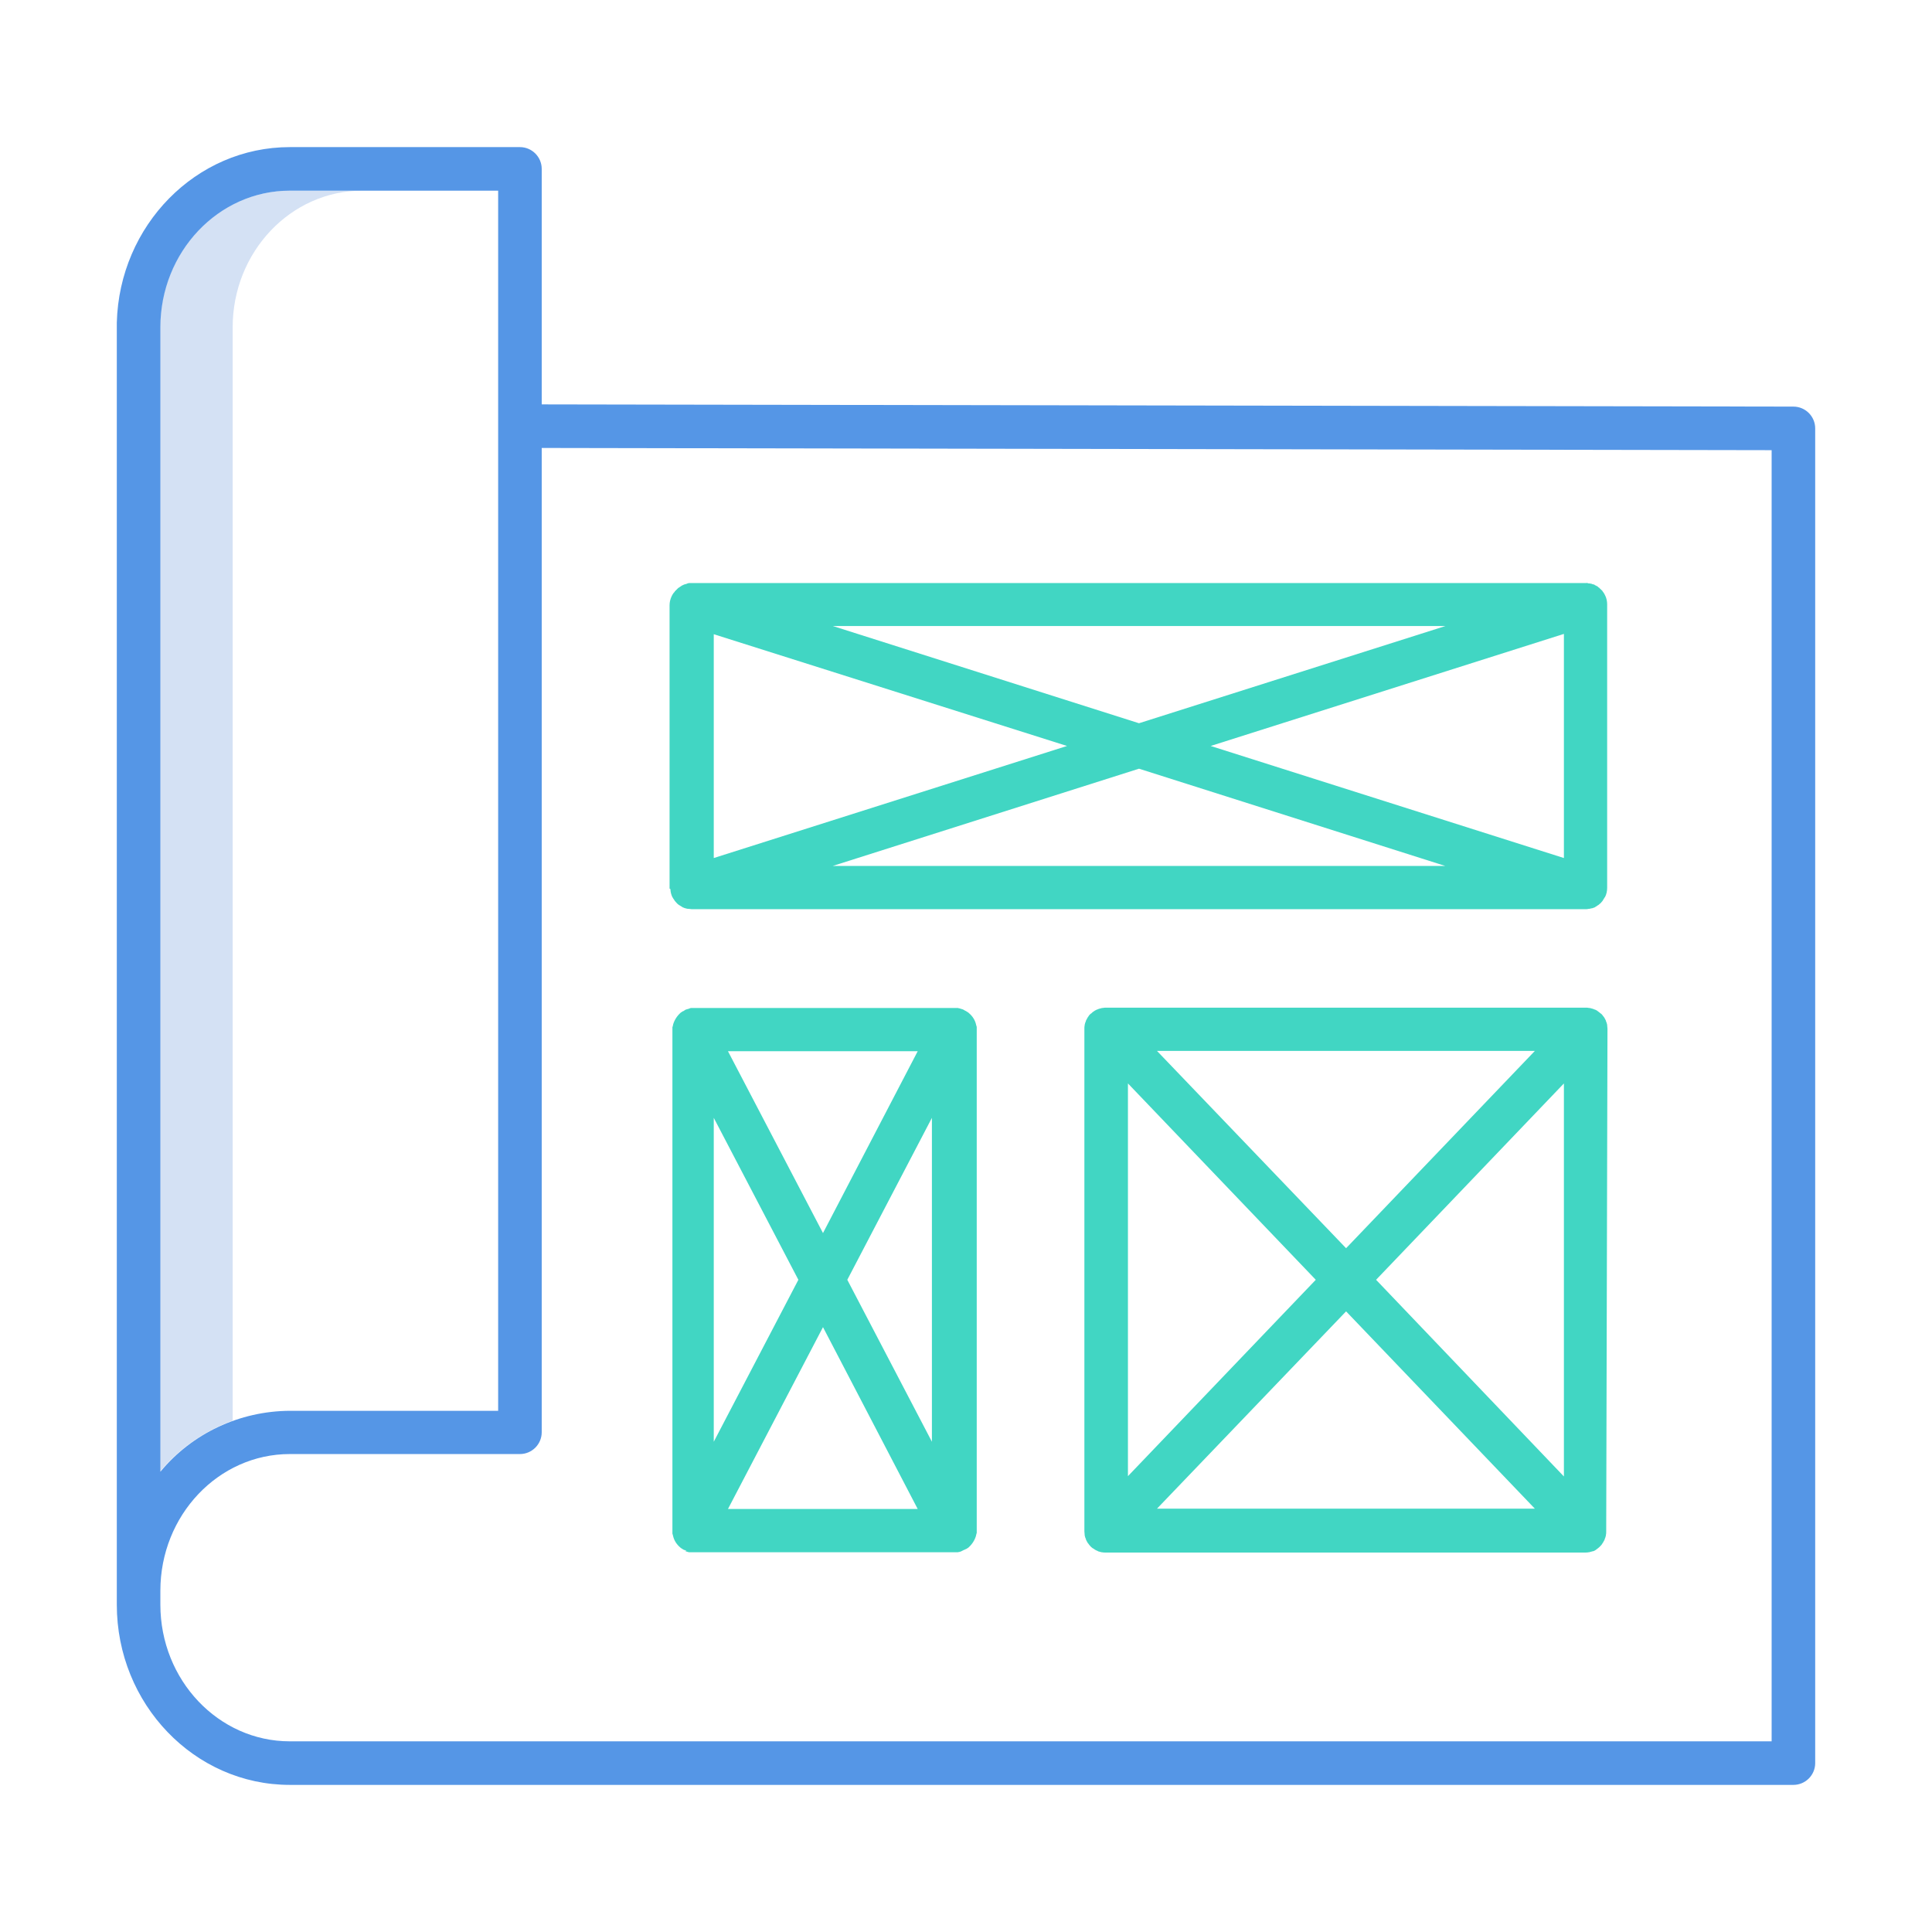
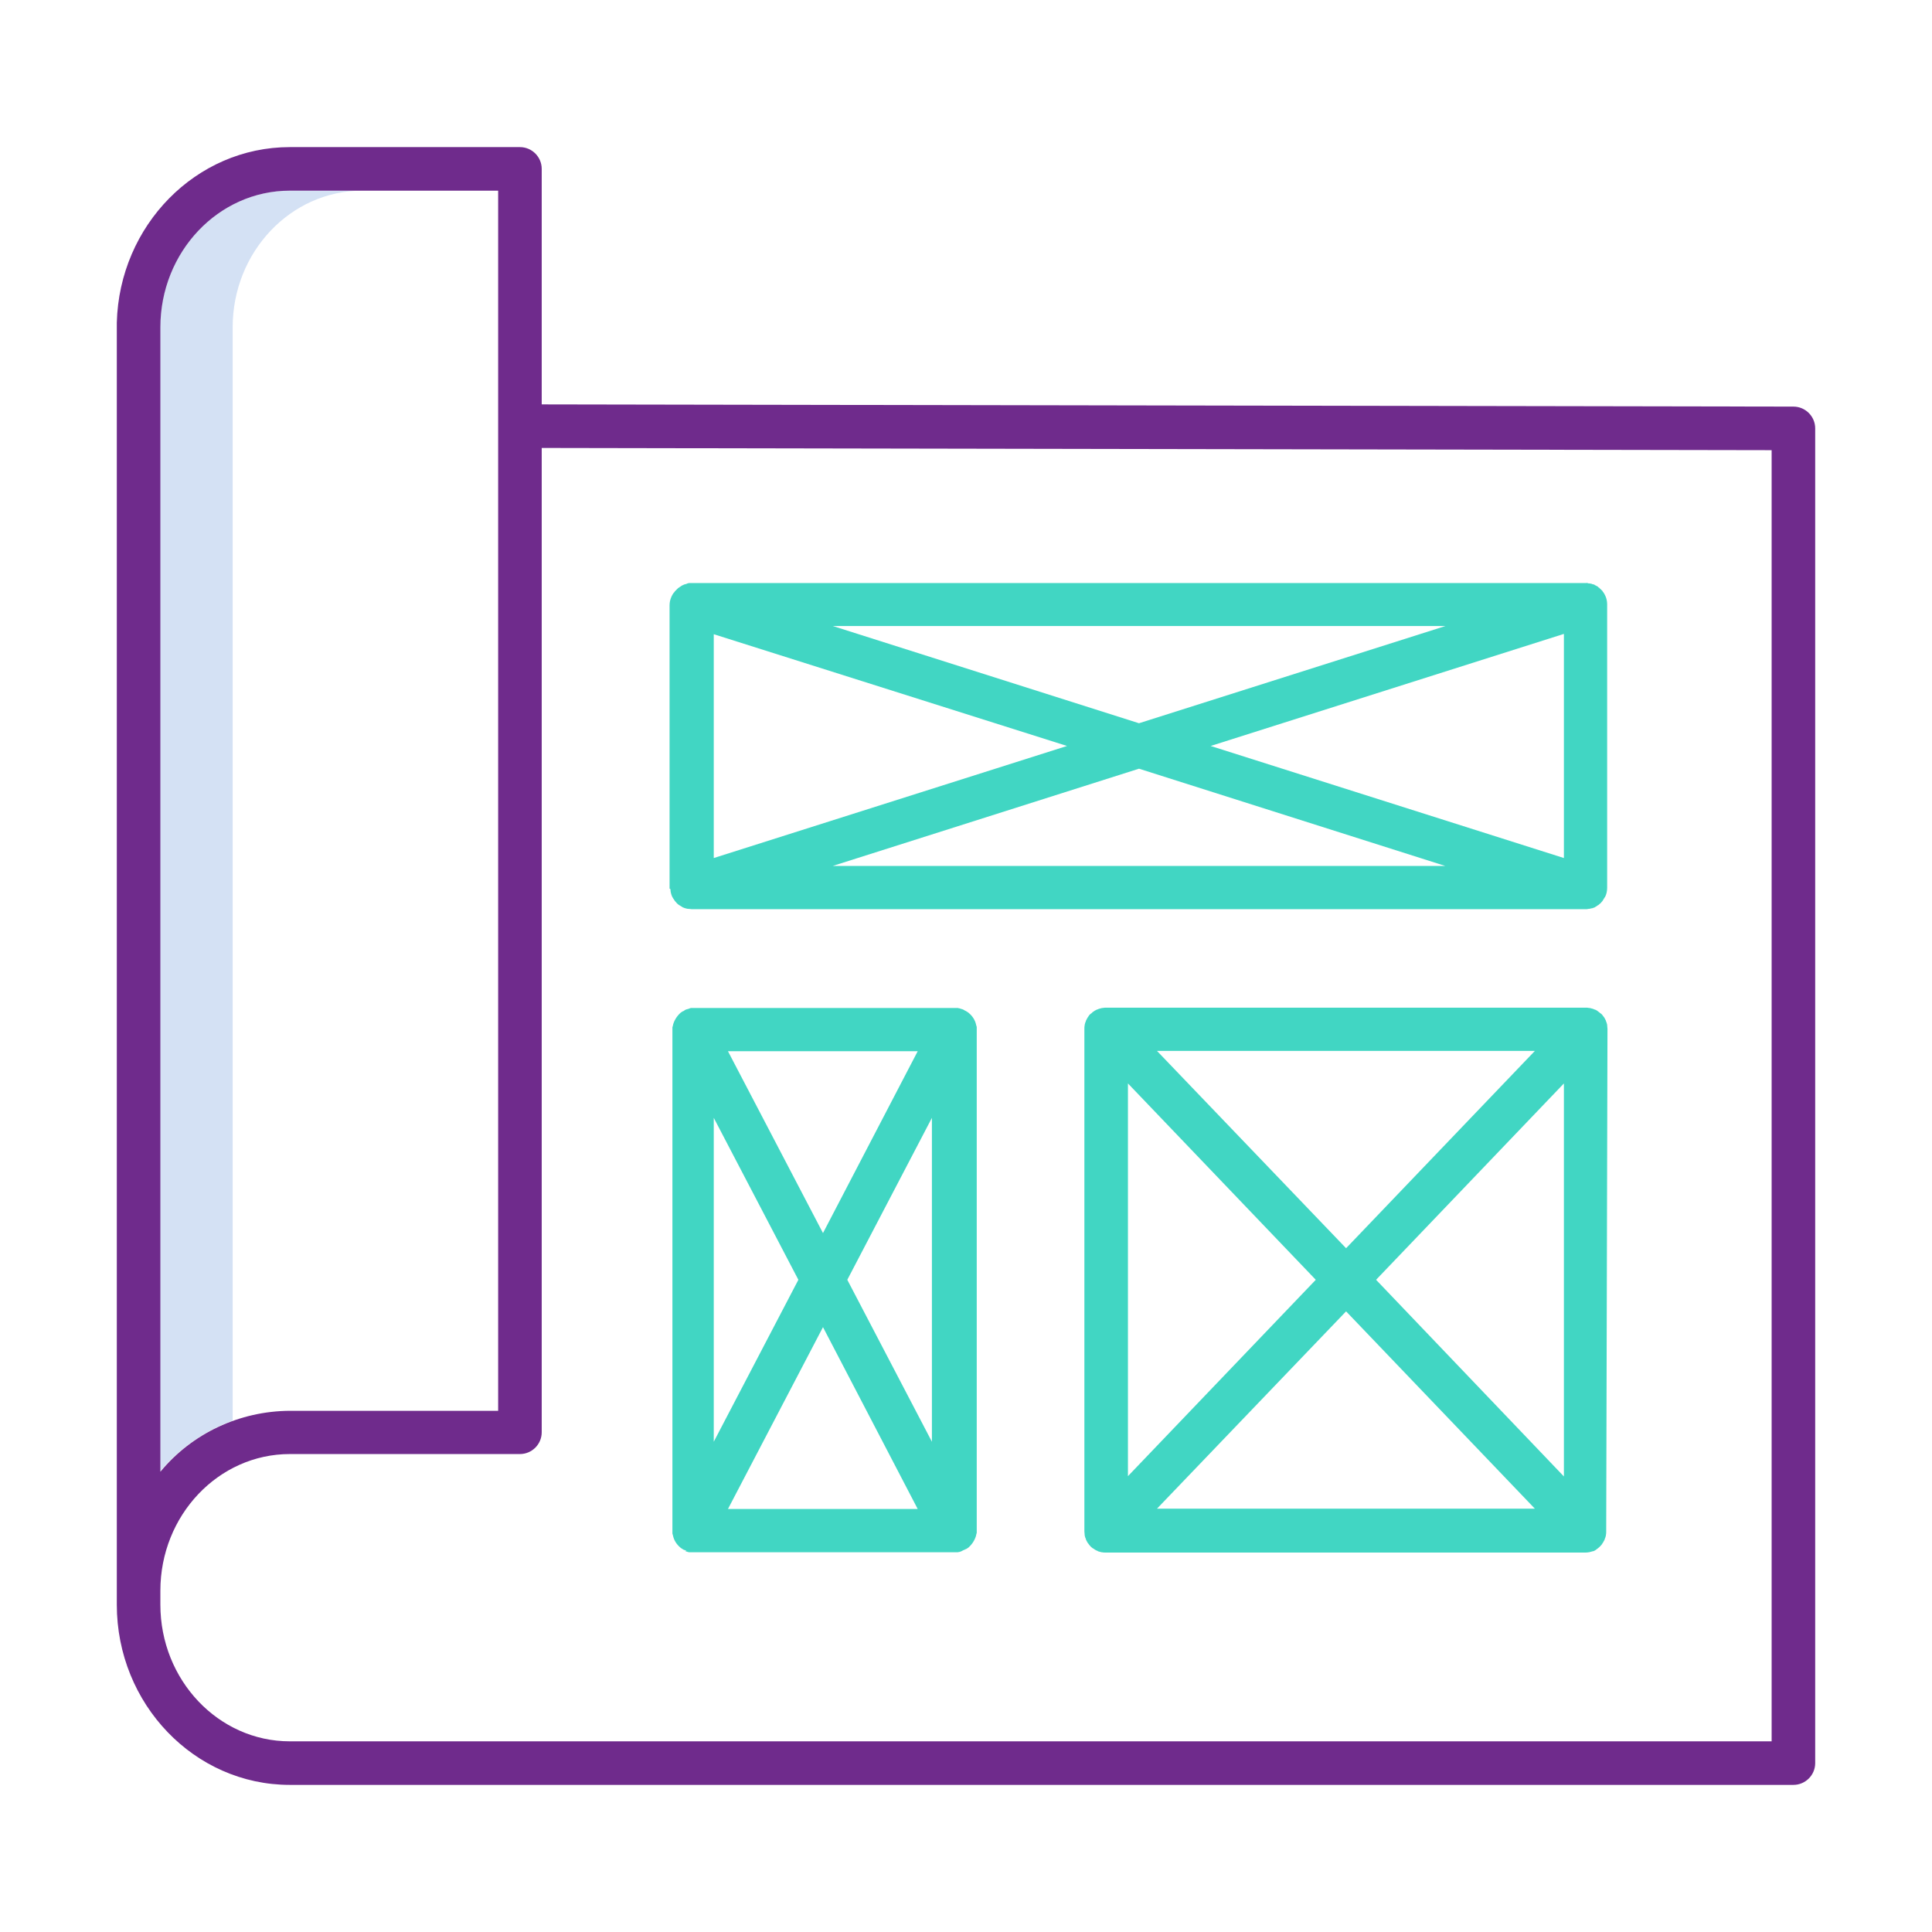
<svg xmlns="http://www.w3.org/2000/svg" viewBox="0 0 612 612">
  <path d="M73.7 113.2v-9.5c0-23.9 18.4-43.3 41-43.3h-23c-22.6 0-41 19.4-41 43.3v362.4c6.1-7.3 14-12.8 23-16.1V113.2z" fill="#d4e1f4" />
-   <path d="M568.1 128.8l-396.5-.7V53.5c0-3.8-3.1-6.9-6.9-6.9H91.8c-29.7 0-54 24.8-54.8 55.6v406.1c0 31.5 24.6 57.1 54.8 57.1h476.3c3.8 0 6.9-3.1 6.9-6.9V135.7c0-3.8-3.1-6.9-6.9-6.9zM50.8 113.2v-9.5c0-23.9 18.4-43.3 41-43.3h66v386.5h-66c-15.9.1-30.9 7.1-41 19.3v-353zm510.4 438.4H91.8c-22.6 0-41-19.4-41-43.3v-4.4c0-23.9 18.4-43.3 41-43.3h72.9c3.8 0 6.9-3.1 6.9-6.9V141.9l389.6.7v409z" fill="#5596e6" />
+   <path d="M568.1 128.8l-396.5-.7V53.5c0-3.8-3.1-6.9-6.9-6.9H91.8c-29.7 0-54 24.8-54.8 55.6v406.1c0 31.5 24.6 57.1 54.8 57.1h476.3c3.8 0 6.9-3.1 6.9-6.9V135.7c0-3.8-3.1-6.9-6.9-6.9zM50.8 113.2v-9.5c0-23.9 18.4-43.3 41-43.3h66v386.5h-66c-15.9.1-30.9 7.1-41 19.3v-353zm510.4 438.4H91.8c-22.6 0-41-19.4-41-43.3v-4.4c0-23.9 18.4-43.3 41-43.3h72.9c3.8 0 6.9-3.1 6.9-6.9V141.9l389.6.7v409z" fill="#6F2B8C" />
  <path d="M212.4 282.2c.1.7.3 1.4.6 2 0 0 0 .1.1.1.1.3.3.5.5.8 0 .1.1.1.1.2.2.2.4.5.6.7 0 0 .1 0 .1.1.2.2.4.4.7.6.1 0 .1.1.2.1.3.2.5.3.8.5 0 0 .1 0 .1.1.3.1.6.2.8.3h.1c.3.1.6.2.9.2h.2c.3 0 .6.1.9.1h283.2c.3 0 .6 0 .9-.1h.2c.3-.1.6-.1.9-.2h.1c.3-.1.6-.2.8-.3 0 0 .1 0 .1-.1.3-.1.5-.3.8-.5.1 0 .1-.1.2-.1.2-.2.5-.4.7-.6 0 0 .1 0 .1-.1.2-.2.4-.5.6-.7 0-.1.1-.1.1-.2.2-.3.3-.5.5-.8 0 0 0-.1.1-.1.5-.9.7-2 .7-3v-89.8c0-.9-.2-1.9-.6-2.7 0-.1-.1-.1-.1-.2-.1-.1-.1-.3-.2-.4s-.1-.2-.2-.3-.1-.2-.2-.3-.2-.2-.2-.3c-.1-.1-.1-.2-.2-.2l-.3-.3-.2-.2c-.1-.1-.2-.1-.2-.2-.1-.1-.2-.2-.3-.2l-.2-.2c-.1-.1-.2-.2-.3-.2 0 0-.1-.1-.2-.1-.1-.1-.3-.2-.4-.2 0 0-.1 0-.1-.1-.2-.1-.3-.2-.5-.2h-.1c-.2-.1-.4-.1-.5-.2h-.1c-.2 0-.4-.1-.5-.1h-.2c-.1 0-.3 0-.4-.1s-.3 0-.4 0H218.4c-.2 0-.4 0-.5.1-.1 0-.2 0-.3.1-.1 0-.2.1-.3.1s-.2.1-.4.1c-.1 0-.2.1-.3.1-.1.1-.2.1-.4.2-.1 0-.2.1-.2.1-.1.1-.2.1-.3.2s-.2.1-.3.2-.2.1-.3.2-.2.1-.3.2l-.2.2-.3.3-.2.2-.3.3c-.1.1-.1.1-.1.2l-.3.3c-.1.1-.1.2-.2.3-.1.1-.1.2-.2.3-.1.1-.1.3-.2.4 0 .1-.1.1-.1.2-.4.9-.6 1.8-.6 2.7v89.8c.3 0 .3.3.3.7zm283-10.4l-111.9-35.5 111.9-35.5v71zm-37.6 2.5h-194l97-30.8 97 30.8zm-97-45.2l-97-30.8h194.1l-97.1 30.8zm-22.8 7.2l-111.9 35.5v-70.9L338 236.3zm171.2 89.8v-.2c0-.4-.1-.8-.1-1.2v-.1c-.1-.4-.2-.8-.4-1.2v-.1c-.2-.4-.4-.8-.6-1.1 0 0 0-.1-.1-.1-.2-.3-.5-.7-.8-1h-.1c-.3-.3-.6-.5-1-.8l-.1-.1c-.3-.2-.7-.4-1.1-.5l-.2-.1c-.4-.1-.7-.2-1.1-.3h-.2c-.4-.1-.7-.1-1.1-.1H350.4c-.4 0-.7 0-1.1.1h-.2c-.4.1-.8.2-1.1.3l-.2.1c-.4.1-.7.3-1.1.5l-.1.1c-.4.2-.7.5-1 .8h-.1c-.3.3-.6.6-.8 1 0 0 0 .1-.1.1-.2.4-.4.7-.6 1.1v.1c-.2.4-.3.8-.4 1.2v.1c-.1.4-.1.8-.1 1.2v159.2c0 .4.1.8.1 1.2v.1c.1.4.2.8.4 1.2v.1c.2.4.4.8.6 1.1 0 0 0 .1.1.1.2.3.5.7.8 1l.1.1c.3.3.6.5 1 .7l.1.1c.3.2.7.4 1 .5 0 0 .1 0 .1.1.4.1.7.2 1.1.3h.1c.4.1.8.1 1.2.1h151.9c.4 0 .8 0 1.2-.1h.1c.4-.1.8-.2 1.1-.3h.1c.4-.1.7-.3 1-.5l.1-.1c.3-.2.7-.5 1-.8l.1-.1c.3-.3.6-.6.8-1 0 0 0-.1.1-.1.2-.4.4-.7.6-1.1v-.1c.2-.4.3-.8.4-1.2v-.1c.1-.4.1-.8.1-1.2v-.2l.4-158.8zm-92.4 79.3l-59.5 62.2V343.2l59.5 62.2zm-50.3-72.5h119.7l-59.8 62.5-59.9-62.5zm59.9 82.5l59.8 62.5H366.5l59.9-62.5zm9.5-10l59.5-62.2v124.5l-59.5-62.3zM217 491.3c.2.1.3.1.5.2.1 0 .2 0 .3.1.2 0 .3.1.5.1h85.1c.2 0 .3-.1.5-.1.1 0 .2 0 .3-.1.2 0 .3-.1.5-.2.1 0 .1-.1.2-.1l.6-.3h.1c.1-.1.3-.2.4-.2s.1-.1.2-.1c.1-.1.2-.1.3-.2s.2-.1.3-.2l.1-.1c1.1-1 1.9-2.3 2.3-3.7v-.1c0-.1 0-.2.1-.3 0-.1 0-.2.1-.4V325.4c0-.1 0-.2-.1-.4 0-.1 0-.2-.1-.3v-.1c-.3-1.4-1.1-2.7-2.3-3.7l-.1-.1c-.1-.1-.2-.1-.3-.2-.1-.1-.2-.1-.3-.2-.1 0-.1-.1-.2-.1-.1-.1-.3-.2-.4-.2 0 0-.1 0-.1-.1-.1-.1-.3-.1-.4-.2-.1 0-.2-.1-.2-.1-.1 0-.3-.1-.4-.1s-.2-.1-.3-.1c-.1 0-.2-.1-.3-.1-.1 0-.3 0-.4-.1H219c-.1 0-.3 0-.4.1-.1 0-.2 0-.3.1-.1 0-.2.1-.3.1s-.3.1-.4.1c-.1 0-.2.1-.3.1-.2.1-.3.1-.4.2 0 0-.1 0-.1.1-.1.1-.3.2-.4.2-.1 0-.1.1-.2.1-.1.1-.2.1-.3.2s-.2.1-.3.2l-.1.1c-1.1 1-1.9 2.3-2.3 3.7v.1c0 .1 0 .2-.1.3 0 .1 0 .2-.1.4v160.3c0 .1 0 .2.1.4 0 .1 0 .2.1.3v.1c.3 1.4 1.1 2.7 2.3 3.7l.1.1c.1.1.2.1.3.2s.2.1.3.2c.1 0 .1.1.2.1.1.1.3.2.4.2h.1l.6.3h-.5zm51.4-85.9l26.8-51.3v102.6l-26.8-51.3zm22.3 72.6h-60.1l30.1-57.6 30 57.6zm-30-87.4L230.6 333h60.1l-30 57.6zm-7.8 14.8l-26.8 51.3V354.1l26.8 51.3z" fill="#41d6c3" />
</svg>
